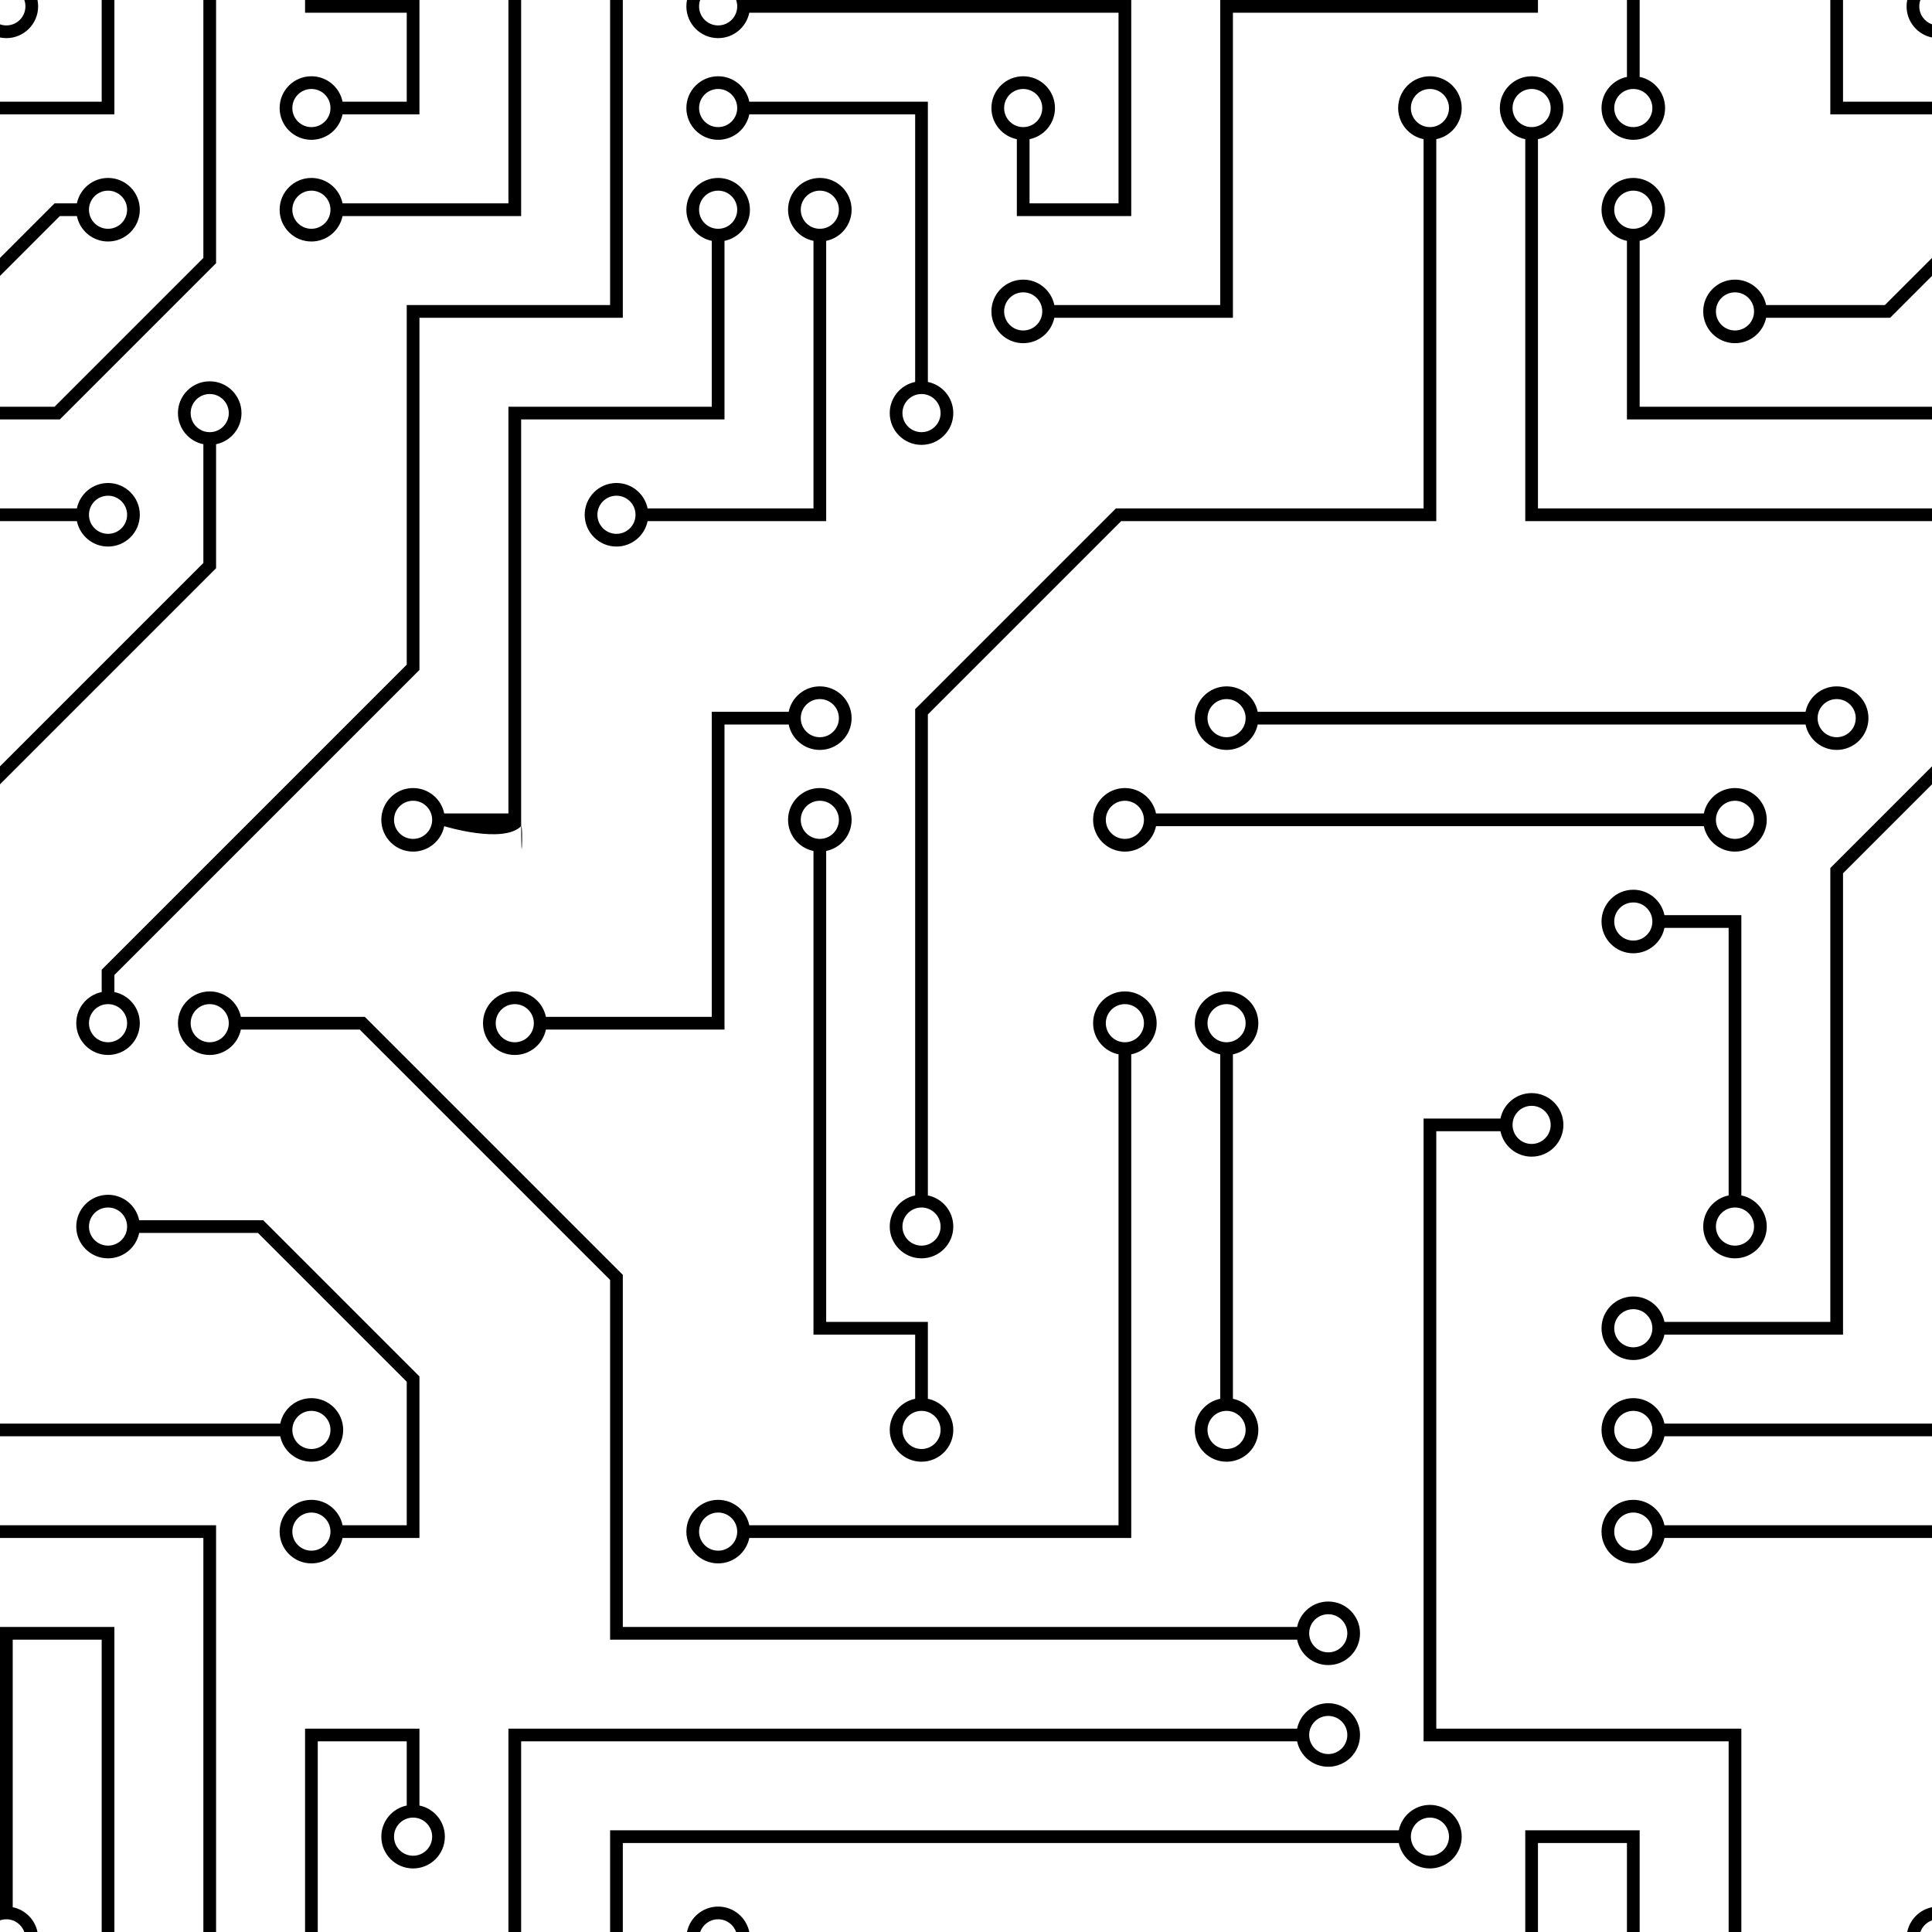
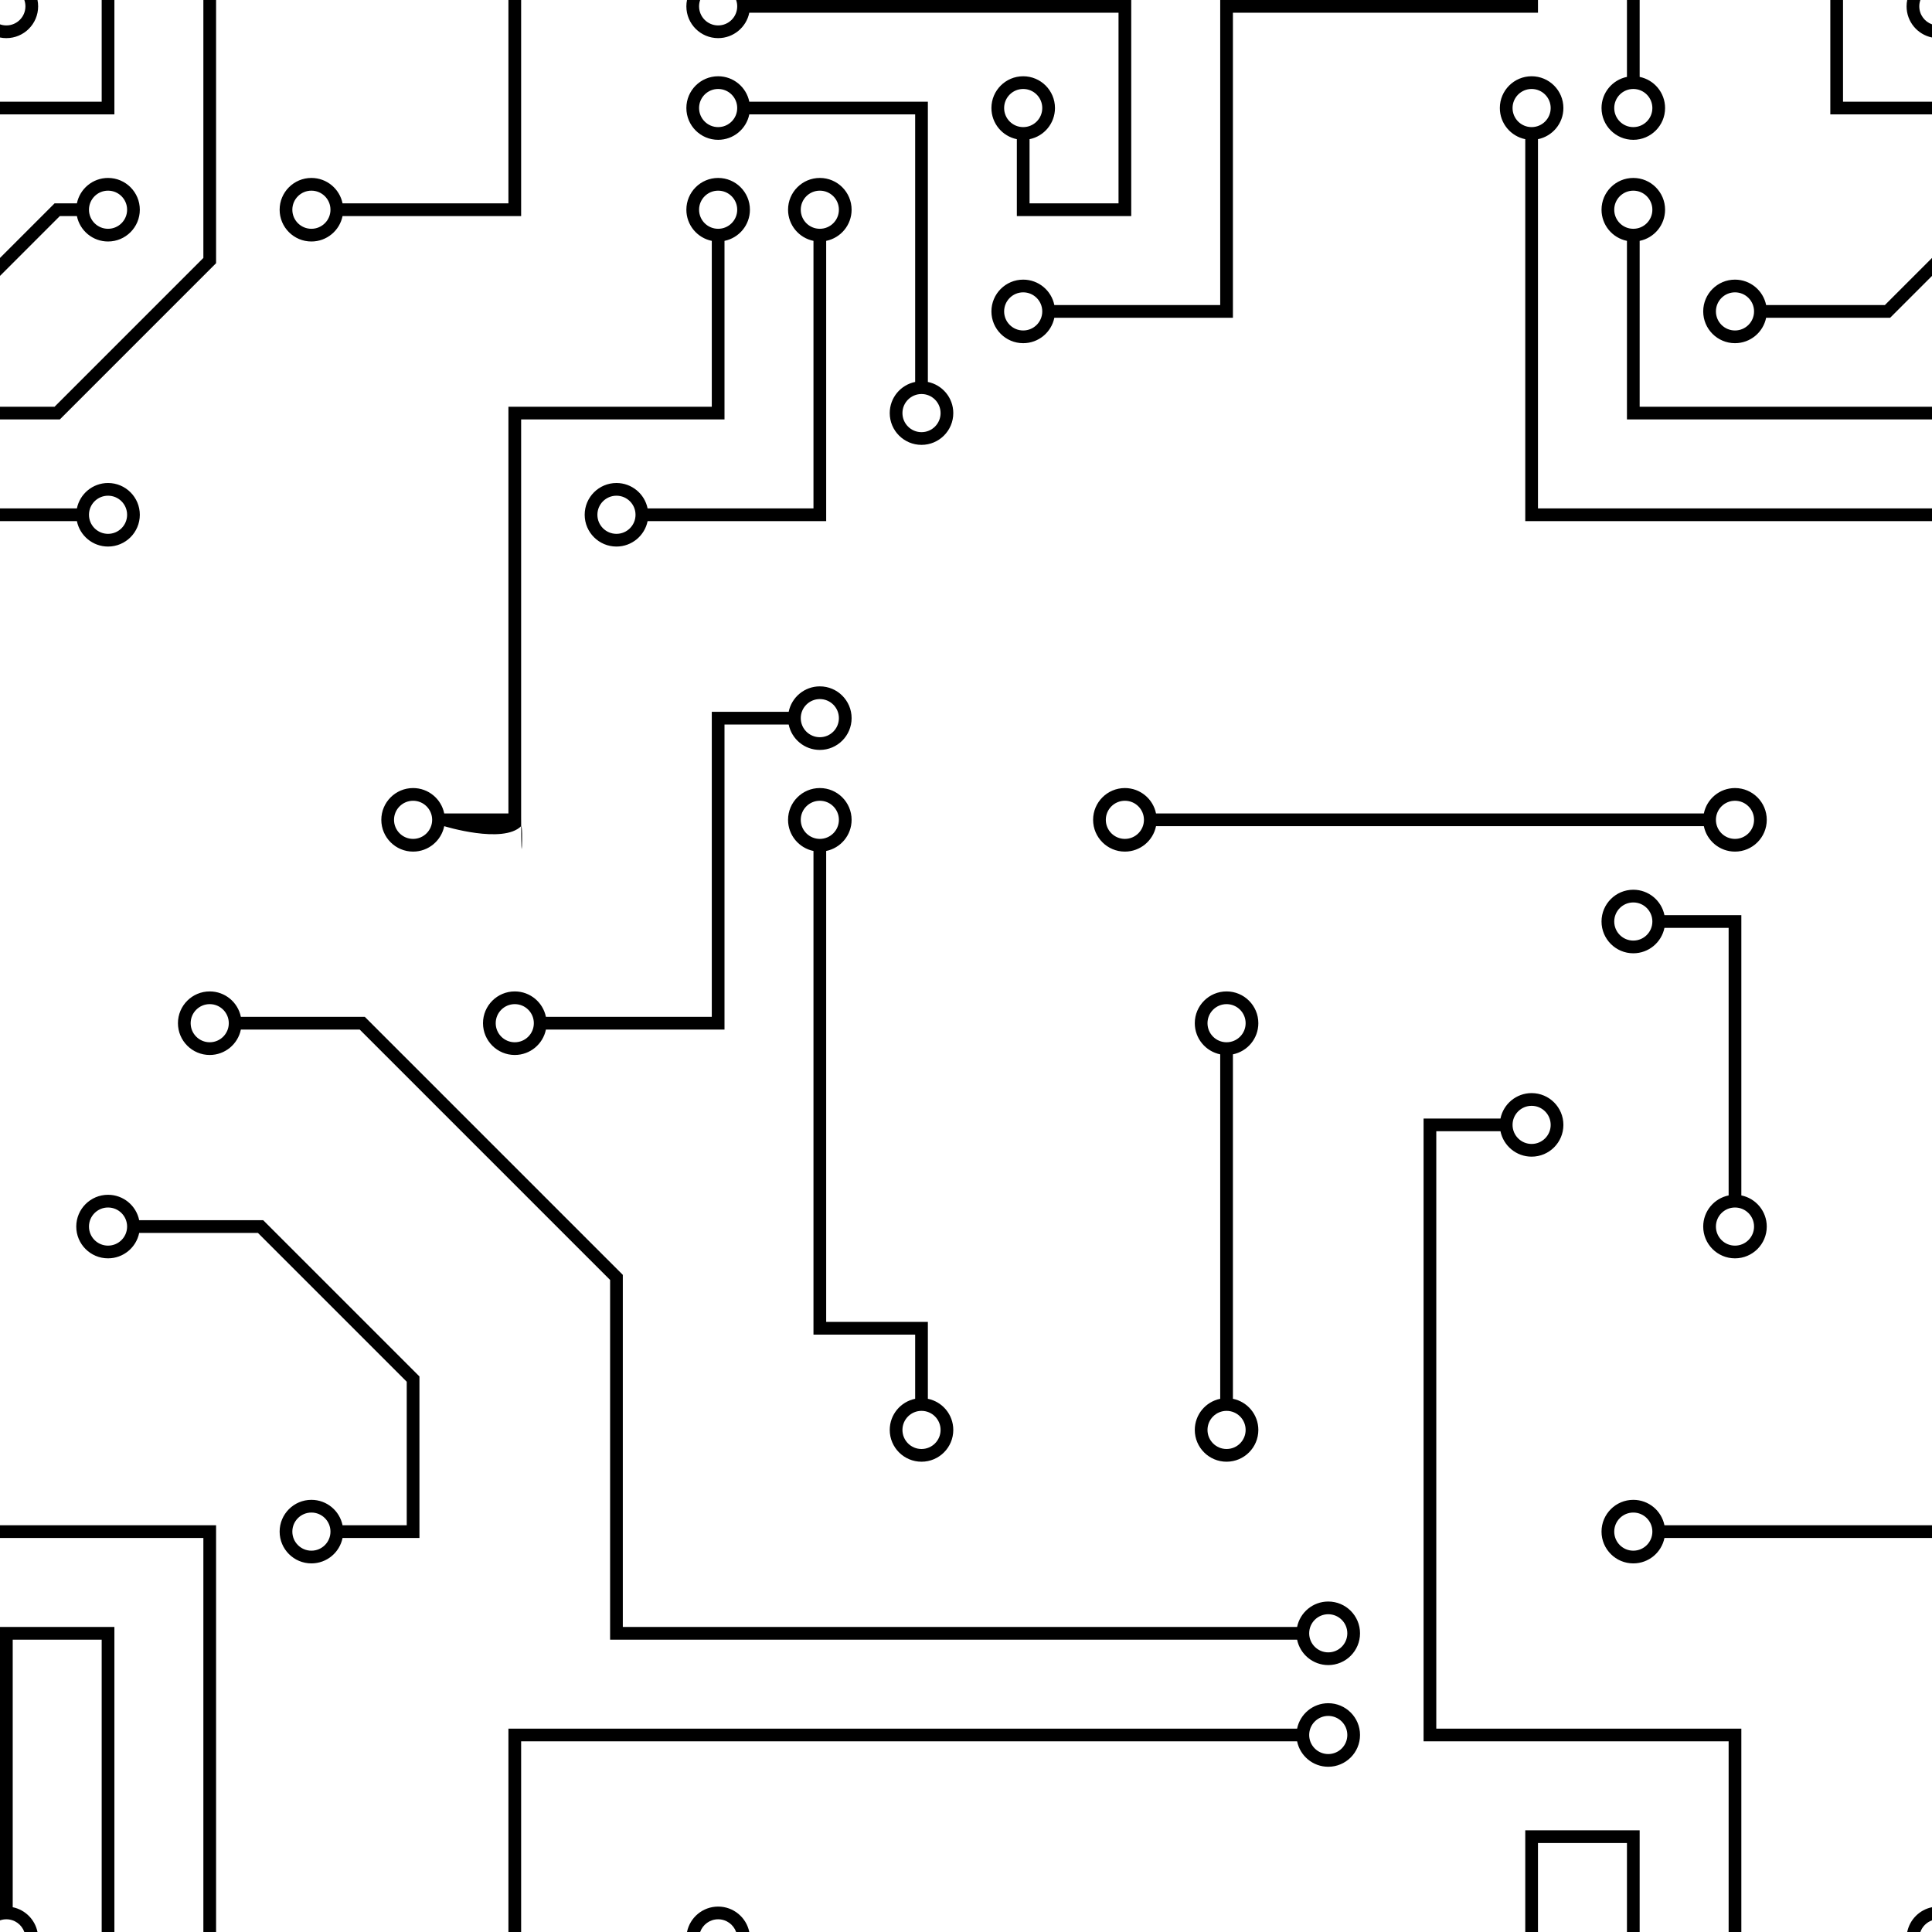
- <svg xmlns="http://www.w3.org/2000/svg" width="304" height="304" viewBox="0 0 304 304">
-   <path d="M44.1 224c.463-2.282 2.481-4 4.9-4 2.761 0 5 2.239 5 5s-2.239 5-5 5c-2.419 0-4.437-1.718-4.9-4H0v-2zm160 48c.463-2.282 2.481-4 4.9-4 2.761 0 5 2.239 5 5s-2.239 5-5 5c-2.419 0-4.437-1.718-4.9-4H82v-2zm57.8-46c-.463 2.282-2.481 4-4.9 4-2.761 0-5-2.239-5-5s2.239-5 5-5c2.419 0 4.437 1.718 4.9 4H304v2zm0 16c-.463 2.282-2.481 4-4.9 4-2.761 0-5-2.239-5-5s2.239-5 5-5c2.419 0 4.437 1.718 4.9 4H304v2zm6.2-114c.463-2.282 2.481-4 4.9-4 2.761 0 5 2.239 5 5s-2.239 5-5 5c-2.419 0-4.437-1.718-4.9-4h-86.2c-.463 2.282-2.481 4-4.9 4-2.761 0-5-2.239-5-5s2.239-5 5-5c2.419 0 4.437 1.718 4.9 4zM12.1 80c.463-2.282 2.481-4 4.9-4 2.761 0 5 2.239 5 5s-2.239 5-5 5c-2.419 0-4.437-1.718-4.9-4H0v-2zm185.8 34c-.463 2.282-2.481 4-4.9 4-2.761 0-5-2.239-5-5s2.239-5 5-5c2.419 0 4.437 1.718 4.9 4h86.2c.463-2.282 2.481-4 4.9-4 2.761 0 5 2.239 5 5s-2.239 5-5 5c-2.419 0-4.437-1.718-4.9-4zM258 12.1c2.282.463 4 2.481 4 4.9 0 2.761-2.239 5-5 5s-5-2.239-5-5c0-2.419 1.718-4.437 4-4.9V0h2zM194 220.1c2.282.463 4 2.481 4 4.9 0 2.761-2.239 5-5 5s-5-2.239-5-5c0-2.419 1.718-4.437 4-4.9v-54.2c-2.282-.463-4-2.481-4-4.9 0-2.761 2.239-5 5-5s5 2.239 5 5c0 2.419-1.718 4.437-4 4.9zm48-198.2c2.282-.463 4-2.481 4-4.9 0-2.761-2.239-5-5-5s-5 2.239-5 5c0 2.419 1.718 4.437 4 4.9V82h64v-2h-62zm16 16c2.282-.463 4-2.481 4-4.9 0-2.761-2.239-5-5-5s-5 2.239-5 5c0 2.419 1.718 4.437 4 4.9V66h48v-2h-46zM130 133.9c2.282-.463 4-2.481 4-4.9 0-2.761-2.239-5-5-5s-5 2.239-5 5c0 2.419 1.718 4.437 4 4.9V210h16v10.1c-2.282.463-4 2.481-4 4.9 0 2.761 2.239 5 5 5s5-2.239 5-5c0-2.419-1.718-4.437-4-4.9V208h-16zM124.1 112c.463-2.282 2.481-4 4.9-4 2.761 0 5 2.239 5 5s-2.239 5-5 5c-2.419 0-4.437-1.718-4.9-4H114v48H85.9c-.463 2.282-2.481 4-4.9 4-2.761 0-5-2.239-5-5s2.239-5 5-5c2.419 0 4.437 1.718 4.9 4H112v-48zm-6.2 130c-.463 2.282-2.481 4-4.9 4-2.761 0-5-2.239-5-5s2.239-5 5-5c2.419 0 4.437 1.718 4.9 4H176v-74.1c-2.282-.463-4-2.481-4-4.9 0-2.761 2.239-5 5-5s5 2.239 5 5c0 2.419-1.718 4.437-4 4.9V242h-1zM66 284.1c2.282.463 4 2.481 4 4.9 0 2.761-2.239 5-5 5s-5-2.239-5-5c0-2.419 1.718-4.437 4-4.9V274H50v30h-2v-32h18zM236.1 176c.463-2.282 2.481-4 4.9-4 2.761 0 5 2.239 5 5s-2.239 5-5 5c-2.419 0-4.437-1.718-4.9-4H226v94h48v32h-2v-30h-48v-98zm25.8-30c-.463 2.282-2.481 4-4.9 4-2.761 0-5-2.239-5-5s2.239-5 5-5c2.419 0 4.437 1.718 4.9 4H274v44.1c2.282.463 4 2.481 4 4.9 0 2.761-2.239 5-5 5s-5-2.239-5-5c0-2.419 1.718-4.437 4-4.9V146zM53.9 34c-.463 2.282-2.481 4-4.9 4-2.761 0-5-2.239-5-5s2.239-5 5-5c2.419 0 4.437 1.718 4.9 4H80V0h2v34h-1zM114 37.9c2.282-.463 4-2.481 4-4.9 0-2.761-2.239-5-5-5s-5 2.239-5 5c0 2.419 1.718 4.437 4 4.9V64H80v64H69.9c-.463-2.282-2.481-4-4.9-4-2.761 0-5 2.239-5 5s2.239 5 5 5c2.419 0 4.437-1.718 4.9-4 0 0 9.248 2.852 12.1 0 .354-.354 0 9.167 0-1.5V66h32zM101.9 82c-.463 2.282-2.481 4-4.9 4-2.761 0-5-2.239-5-5s2.239-5 5-5c2.419 0 4.437 1.718 4.9 4H128V37.9c-2.282-.463-4-2.481-4-4.9 0-2.761 2.239-5 5-5s5 2.239 5 5c0 2.419-1.718 4.437-4 4.9V82h-1.5zm16-64c-.463 2.282-2.481 4-4.9 4-2.761 0-5-2.239-5-5s2.239-5 5-5c2.419 0 4.437 1.718 4.9 4H146v44.1c2.282.463 4 2.481 4 4.9 0 2.761-2.239 5-5 5s-5-2.239-5-5c0-2.419 1.718-4.437 4-4.9V18zm102.2 270c.463-2.282 2.481-4 4.9-4 2.761 0 5 2.239 5 5s-2.239 5-5 5c-2.419 0-4.437-1.718-4.9-4H98v14h-2v-16h1zM53.9 18c-.463 2.282-2.481 4-4.9 4-2.761 0-5-2.239-5-5s2.239-5 5-5c2.419 0 4.437 1.718 4.9 4H64V2H48V0h18v18h-1zM165.9 50c-.463 2.282-2.481 4-4.9 4-2.761 0-5-2.239-5-5s2.239-5 5-5c2.419 0 4.437 1.718 4.9 4H192V0h50v2h-48v48h-1zm-48-48c-.463 2.282-2.481 4-4.9 4-2.761 0-5-2.239-5-5 0-.342.034-.677.1-1h2.071C110.06.313 110 .649 110 1c0 1.657 1.343 3 3 3s3-1.343 3-3c0-.351-.06-.687-.171-1H178v34h-18V21.9c-2.282-.463-4-2.481-4-4.9 0-2.761 2.239-5 5-5s5 2.239 5 5c0 2.419-1.718 4.437-4 4.9V32h14V2zM146 188.1c2.282.463 4 2.481 4 4.9 0 2.761-2.239 5-5 5s-5-2.239-5-5c0-2.419 1.718-4.437 4-4.9v-76.514L175.586 80H224V21.9c-2.282-.463-4-2.481-4-4.9 0-2.761 2.239-5 5-5s5 2.239 5 5c0 2.419-1.718 4.437-4 4.9V82h-49.586L146 112.414zm-128-32c2.282.463 4 2.481 4 4.9 0 2.761-2.239 5-5 5s-5-2.239-5-5c0-2.419 1.718-4.437 4-4.9v-3.514l48-48V48h32V0h2v50H66v55.414l-48 48zm16-86.2c2.282-.463 4-2.481 4-4.9 0-2.761-2.239-5-5-5s-5 2.239-5 5c0 2.419 1.718 4.437 4 4.9v18.686L0 120.586v2.828l34-34v-1.621zM12.1 32c.463-2.282 2.481-4 4.9-4 2.761 0 5 2.239 5 5s-2.239 5-5 5c-2.419 0-4.437-1.718-4.9-4H9.414L0 43.414v-2.828L8.586 32h1.621zM277.9 50c-.463 2.282-2.481 4-4.9 4-2.761 0-5-2.239-5-5s2.239-5 5-5c2.419 0 4.437 1.718 4.9 4h18.686L304 40.586v2.828L297.414 50h-1.621zm-16 160c-.463 2.282-2.481 4-4.9 4-2.761 0-5-2.239-5-5s2.239-5 5-5c2.419 0 4.437 1.718 4.9 4H288v-71.414l16-16v2.828l-14 14V210h-1zM53.9 242c-.463 2.282-2.481 4-4.9 4-2.761 0-5-2.239-5-5s2.239-5 5-5c2.419 0 4.437 1.718 4.9 4H64v-22.586L40.586 194H21.9c-.463 2.282-2.481 4-4.9 4-2.761 0-5-2.239-5-5s2.239-5 5-5c2.419 0 4.437 1.718 4.9 4h19.514L66 216.586V242h-1zm150.2 14c.463-2.282 2.481-4 4.9-4 2.761 0 5 2.239 5 5s-2.239 5-5 5c-2.419 0-4.437-1.718-4.9-4H96v-56.598L56.598 162H37.9c-.463 2.282-2.481 4-4.9 4-2.761 0-5-2.239-5-5s2.239-5 5-5c2.419 0 4.437 1.718 4.9 4H57.402L98 200.598V256zM97 84c1.657 0 3-1.343 3-3s-1.343-3-3-3-3 1.343-3 3 1.343 3 3 3zm32 32c1.657 0 3-1.343 3-3s-1.343-3-3-3-3 1.343-3 3 1.343 3 3 3zm0 16c1.657 0 3-1.343 3-3s-1.343-3-3-3-3 1.343-3 3 1.343 3 3 3zm-48 32c1.657 0 3-1.343 3-3s-1.343-3-3-3-3 1.343-3 3 1.343 3 3 3zm32 80c1.657 0 3-1.343 3-3s-1.343-3-3-3-3 1.343-3 3 1.343 3 3 3zm32-16c1.657 0 3-1.343 3-3s-1.343-3-3-3-3 1.343-3 3 1.343 3 3 3zm0-32c1.657 0 3-1.343 3-3s-1.343-3-3-3-3 1.343-3 3 1.343 3 3 3zm48 32c1.657 0 3-1.343 3-3s-1.343-3-3-3-3 1.343-3 3 1.343 3 3 3zm-16-64c1.657 0 3-1.343 3-3s-1.343-3-3-3-3 1.343-3 3 1.343 3 3 3zm16 0c1.657 0 3-1.343 3-3s-1.343-3-3-3-3 1.343-3 3 1.343 3 3 3zm16 96c1.657 0 3-1.343 3-3s-1.343-3-3-3-3 1.343-3 3 1.343 3 3 3zm0 16c1.657 0 3-1.343 3-3s-1.343-3-3-3-3 1.343-3 3 1.343 3 3 3zm16 16c1.657 0 3-1.343 3-3s-1.343-3-3-3-3 1.343-3 3 1.343 3 3 3zm16-112c1.657 0 3-1.343 3-3s-1.343-3-3-3-3 1.343-3 3 1.343 3 3 3zm16-32c1.657 0 3-1.343 3-3s-1.343-3-3-3-3 1.343-3 3 1.343 3 3 3zm16-16c1.657 0 3-1.343 3-3s-1.343-3-3-3-3 1.343-3 3 1.343 3 3 3zm-96 0c1.657 0 3-1.343 3-3s-1.343-3-3-3-3 1.343-3 3 1.343 3 3 3zm16-16c1.657 0 3-1.343 3-3s-1.343-3-3-3-3 1.343-3 3 1.343 3 3 3zm96 0c1.657 0 3-1.343 3-3s-1.343-3-3-3-3 1.343-3 3 1.343 3 3 3zm-16-64c1.657 0 3-1.343 3-3s-1.343-3-3-3-3 1.343-3 3 1.343 3 3 3zm-16-16c1.657 0 3-1.343 3-3s-1.343-3-3-3-3 1.343-3 3 1.343 3 3 3zm0-16c1.657 0 3-1.343 3-3s-1.343-3-3-3-3 1.343-3 3 1.343 3 3 3zm-16 0c1.657 0 3-1.343 3-3s-1.343-3-3-3-3 1.343-3 3 1.343 3 3 3zm-16 0c1.657 0 3-1.343 3-3s-1.343-3-3-3-3 1.343-3 3 1.343 3 3 3zM49 36c1.657 0 3-1.343 3-3s-1.343-3-3-3-3 1.343-3 3 1.343 3 3 3zm-32 0c1.657 0 3-1.343 3-3s-1.343-3-3-3-3 1.343-3 3 1.343 3 3 3zm16 32c1.657 0 3-1.343 3-3s-1.343-3-3-3-3 1.343-3 3 1.343 3 3 3zm16-48c1.657 0 3-1.343 3-3s-1.343-3-3-3-3 1.343-3 3 1.343 3 3 3zm16 272c1.657 0 3-1.343 3-3s-1.343-3-3-3-3 1.343-3 3 1.343 3 3 3zm-16-64c1.657 0 3-1.343 3-3s-1.343-3-3-3-3 1.343-3 3 1.343 3 3 3zm0 16c1.657 0 3-1.343 3-3s-1.343-3-3-3-3 1.343-3 3 1.343 3 3 3zm64-208c1.657 0 3-1.343 3-3s-1.343-3-3-3-3 1.343-3 3 1.343 3 3 3zm16 0c1.657 0 3-1.343 3-3s-1.343-3-3-3-3 1.343-3 3 1.343 3 3 3zm-16-16c1.657 0 3-1.343 3-3s-1.343-3-3-3-3 1.343-3 3 1.343 3 3 3zm32 48c1.657 0 3-1.343 3-3s-1.343-3-3-3-3 1.343-3 3 1.343 3 3 3zm16-16c1.657 0 3-1.343 3-3s-1.343-3-3-3-3 1.343-3 3 1.343 3 3 3zm0-32c1.657 0 3-1.343 3-3s-1.343-3-3-3-3 1.343-3 3 1.343 3 3 3zm112 176c1.657 0 3-1.343 3-3s-1.343-3-3-3-3 1.343-3 3 1.343 3 3 3zm-16 16c1.657 0 3-1.343 3-3s-1.343-3-3-3-3 1.343-3 3 1.343 3 3 3zm0 16c1.657 0 3-1.343 3-3s-1.343-3-3-3-3 1.343-3 3 1.343 3 3 3zm0 16c1.657 0 3-1.343 3-3s-1.343-3-3-3-3 1.343-3 3 1.343 3 3 3zM17 196c1.657 0 3-1.343 3-3s-1.343-3-3-3-3 1.343-3 3 1.343 3 3 3zm0-32c1.657 0 3-1.343 3-3s-1.343-3-3-3-3 1.343-3 3 1.343 3 3 3zm16 0c1.657 0 3-1.343 3-3s-1.343-3-3-3-3 1.343-3 3 1.343 3 3 3zM17 84c1.657 0 3-1.343 3-3s-1.343-3-3-3-3 1.343-3 3 1.343 3 3 3zm48 48c1.657 0 3-1.343 3-3s-1.343-3-3-3-3 1.343-3 3 1.343 3 3 3zM34 39.793V0h-2v40.586L8.586 64H0v2h9.414L34 41.414zM2 300.1V258h14v46h2v-48H0v46.171C.313 302.06.649 302 1 302c1.306 0 2.417.835 2.829 2h2.071C5.502 302.041 3.959 300.498 2 300.1zM34 241v63h-2v-62H0v-2h34zM17 18h1V0h-2v16H0v2zm273-2V0h-2v18h16v-2zm-32 273v15h-2v-14h-14v14h-2v-16h18zM80 272h2v32h-2zm37.9 32c-.463-2.282-2.481-4-4.9-4s-4.437 1.718-4.9 4h2.071c.412-1.165 1.523-2 2.829-2s2.417.835 2.829 2zM5.9 0C5.966.323 6 .658 6 1c0 2.761-2.239 5-5 5-.342 0-.677-.034-1-.1V3.829C.313 3.94.649 4 1 4c1.657 0 3-1.343 3-3 0-.351-.06-.687-.171-1zM300.1 0C300.034.323 300 .658 300 1c0 2.419 1.718 4.437 4 4.9V3.829C302.835 3.417 302 2.306 302 1c0-.351.06-.687.171-1zM304 300.1c-1.959.398-3.502 1.941-3.9 3.9h2.071c.301-.852.977-1.528 1.829-1.829z" fill-rule="evenodd" fill="#000" fill-opacity="1" />
+ <svg xmlns="http://www.w3.org/2000/svg" width="304" height="304" viewBox="0 0 304 304" id="svg4136" version="1.1">
+   <defs id="defs4142" />
+   <path d="m 204.1,272 c 0.463,-2.282 2.481,-4 4.9,-4 2.761,0 5,2.239 5,5 0,2.761 -2.239,5 -5,5 -2.419,0 -4.437,-1.718 -4.9,-4 L 82,274 l 0,-2 z m 57.8,-30 c -0.463,2.282 -2.481,4 -4.9,4 -2.761,0 -5,-2.239 -5,-5 0,-2.761 2.239,-5 5,-5 2.419,0 4.437,1.718 4.9,4 L 304,240 l 0,2 z m 6.2,-114 c 0.463,-2.282 2.481,-4 4.9,-4 2.761,0 5,2.239 5,5 0,2.761 -2.239,5 -5,5 -2.419,0 -4.437,-1.718 -4.9,-4 l -86.2,0 c -0.463,2.282 -2.481,4 -4.9,4 -2.761,0 -5,-2.239 -5,-5 0,-2.761 2.239,-5 5,-5 2.419,0 4.437,1.718 4.9,4 z M 12.1,80 C 12.563,77.718 14.581,76 17,76 c 2.761,0 5,2.239 5,5 0,2.761 -2.239,5 -5,5 -2.419,0 -4.437,-1.718 -4.9,-4 L 0,82 0,80 Z M 258,12.1 c 2.282,0.463 4,2.481 4,4.9 0,2.761 -2.239,5 -5,5 -2.761,0 -5,-2.239 -5,-5 0,-2.419 1.718,-4.437 4,-4.9 L 256,0 258,0 Z M 194,220.1 c 2.282,0.463 4,2.481 4,4.9 0,2.761 -2.239,5 -5,5 -2.761,0 -5,-2.239 -5,-5 0,-2.419 1.718,-4.437 4,-4.9 l 0,-54.2 c -2.282,-0.463 -4,-2.481 -4,-4.9 0,-2.761 2.239,-5 5,-5 2.761,0 5,2.239 5,5 0,2.419 -1.718,4.437 -4,4.9 z M 242,21.9 c 2.282,-0.463 4,-2.481 4,-4.9 0,-2.761 -2.239,-5 -5,-5 -2.761,0 -5,2.239 -5,5 0,2.419 1.718,4.437 4,4.9 L 240,82 l 64,0 0,-2 -62,0 z m 16,16 c 2.282,-0.463 4,-2.481 4,-4.9 0,-2.761 -2.239,-5 -5,-5 -2.761,0 -5,2.239 -5,5 0,2.419 1.718,4.437 4,4.9 L 256,66 l 48,0 0,-2 -46,0 z M 130,133.9 c 2.282,-0.463 4,-2.481 4,-4.9 0,-2.761 -2.239,-5 -5,-5 -2.761,0 -5,2.239 -5,5 0,2.419 1.718,4.437 4,4.9 L 128,210 l 16,0 0,10.1 c -2.282,0.463 -4,2.481 -4,4.9 0,2.761 2.239,5 5,5 2.761,0 5,-2.239 5,-5 0,-2.419 -1.718,-4.437 -4,-4.9 L 146,208 130,208 Z M 124.1,112 c 0.463,-2.282 2.481,-4 4.9,-4 2.761,0 5,2.239 5,5 0,2.761 -2.239,5 -5,5 -2.419,0 -4.437,-1.718 -4.9,-4 L 114,114 l 0,48 -28.1,0 c -0.463,2.282 -2.481,4 -4.9,4 -2.761,0 -5,-2.239 -5,-5 0,-2.761 2.239,-5 5,-5 2.419,0 4.437,1.718 4.9,4 L 112,160 l 0,-48 z m 112,64 c 0.463,-2.282 2.481,-4 4.9,-4 2.761,0 5,2.239 5,5 0,2.761 -2.239,5 -5,5 -2.419,0 -4.437,-1.718 -4.9,-4 L 226,178 l 0,94 48,0 0,32 -2,0 0,-30 -48,0 0,-98 z m 25.8,-30 c -0.463,2.282 -2.481,4 -4.9,4 -2.761,0 -5,-2.239 -5,-5 0,-2.761 2.239,-5 5,-5 2.419,0 4.437,1.718 4.9,4 L 274,144 l 0,44.1 c 2.282,0.463 4,2.481 4,4.9 0,2.761 -2.239,5 -5,5 -2.761,0 -5,-2.239 -5,-5 0,-2.419 1.718,-4.437 4,-4.9 L 272,146 Z M 53.9,34 C 53.437,36.282 51.419,38 49,38 c -2.761,0 -5,-2.239 -5,-5 0,-2.761 2.239,-5 5,-5 2.419,0 4.437,1.718 4.9,4 L 80,32 80,0 l 2,0 0,34 -1,0 z M 114,37.9 c 2.282,-0.463 4,-2.481 4,-4.9 0,-2.761 -2.239,-5 -5,-5 -2.761,0 -5,2.239 -5,5 0,2.419 1.718,4.437 4,4.9 L 112,64 l -32,0 0,64 -10.1,0 C 69.437,125.718 67.419,124 65,124 c -2.761,0 -5,2.239 -5,5 0,2.761 2.239,5 5,5 2.419,0 4.437,-1.718 4.9,-4 0,0 9.248,2.852 12.1,0 0.354,-0.354 0,9.167 0,-1.5 L 82,66 114,66 Z M 101.9,82 c -0.463,2.282 -2.481,4 -4.9,4 -2.761,0 -5,-2.239 -5,-5 0,-2.761 2.239,-5 5,-5 2.419,0 4.437,1.718 4.9,4 L 128,80 128,37.9 C 125.718,37.437 124,35.419 124,33 c 0,-2.761 2.239,-5 5,-5 2.761,0 5,2.239 5,5 0,2.419 -1.718,4.437 -4,4.9 L 130,82 l -1.5,0 z m 16,-64 c -0.463,2.282 -2.481,4 -4.9,4 -2.761,0 -5,-2.239 -5,-5 0,-2.761 2.239,-5 5,-5 2.419,0 4.437,1.718 4.9,4 L 146,16 l 0,44.1 c 2.282,0.463 4,2.481 4,4.9 0,2.761 -2.239,5 -5,5 -2.761,0 -5,-2.239 -5,-5 0,-2.419 1.718,-4.437 4,-4.9 L 144,18 Z m 48,32 c -0.463,2.282 -2.481,4 -4.9,4 -2.761,0 -5,-2.239 -5,-5 0,-2.761 2.239,-5 5,-5 2.419,0 4.437,1.718 4.9,4 L 192,48 l 0,-48 50,0 0,2 -48,0 0,48 -1,0 z m -48,-48 C 117.437,4.282 115.419,6 113,6 c -2.761,0 -5,-2.239 -5,-5 0,-0.342 0.034,-0.677 0.1,-1 l 2.071,0 C 110.06,0.313 110,0.649 110,1 c 0,1.657 1.343,3 3,3 1.657,0 3,-1.343 3,-3 0,-0.351 -0.06,-0.687 -0.171,-1 L 178,0 l 0,34 -18,0 0,-12.1 C 157.718,21.437 156,19.419 156,17 c 0,-2.761 2.239,-5 5,-5 2.761,0 5,2.239 5,5 0,2.419 -1.718,4.437 -4,4.9 L 162,32 176,32 176,2 Z M 12.1,32 C 12.563,29.718 14.581,28 17,28 c 2.761,0 5,2.239 5,5 0,2.761 -2.239,5 -5,5 -2.419,0 -4.437,-1.718 -4.9,-4 L 9.414,34 0,43.414 0,40.586 8.586,32 l 1.621,0 z M 277.9,50 c -0.463,2.282 -2.481,4 -4.9,4 -2.761,0 -5,-2.239 -5,-5 0,-2.761 2.239,-5 5,-5 2.419,0 4.437,1.718 4.9,4 L 296.586,48 304,40.586 304,43.414 297.414,50 295.793,50 Z M 53.9,242 c -0.463,2.282 -2.481,4 -4.9,4 -2.761,0 -5,-2.239 -5,-5 0,-2.761 2.239,-5 5,-5 2.419,0 4.437,1.718 4.9,4 L 64,240 64,217.414 40.586,194 21.9,194 c -0.463,2.282 -2.481,4 -4.9,4 -2.761,0 -5,-2.239 -5,-5 0,-2.761 2.239,-5 5,-5 2.419,0 4.437,1.718 4.9,4 L 41.414,192 66,216.586 66,242 l -1,0 z m 150.2,14 c 0.463,-2.282 2.481,-4 4.9,-4 2.761,0 5,2.239 5,5 0,2.761 -2.239,5 -5,5 -2.419,0 -4.437,-1.718 -4.9,-4 L 96,258 96,201.402 56.598,162 37.9,162 c -0.463,2.282 -2.481,4 -4.9,4 -2.761,0 -5,-2.239 -5,-5 0,-2.761 2.239,-5 5,-5 2.419,0 4.437,1.718 4.9,4 L 57.402,160 98,200.598 98,256 Z M 97,84 c 1.657,0 3,-1.343 3,-3 0,-1.657 -1.343,-3 -3,-3 -1.657,0 -3,1.343 -3,3 0,1.657 1.343,3 3,3 z m 32,32 c 1.657,0 3,-1.343 3,-3 0,-1.657 -1.343,-3 -3,-3 -1.657,0 -3,1.343 -3,3 0,1.657 1.343,3 3,3 z m 0,16 c 1.657,0 3,-1.343 3,-3 0,-1.657 -1.343,-3 -3,-3 -1.657,0 -3,1.343 -3,3 0,1.657 1.343,3 3,3 z m -48,32 c 1.657,0 3,-1.343 3,-3 0,-1.657 -1.343,-3 -3,-3 -1.657,0 -3,1.343 -3,3 0,1.657 1.343,3 3,3 z m 64,64 c 1.657,0 3,-1.343 3,-3 0,-1.657 -1.343,-3 -3,-3 -1.657,0 -3,1.343 -3,3 0,1.657 1.343,3 3,3 z m 48,0 c 1.657,0 3,-1.343 3,-3 0,-1.657 -1.343,-3 -3,-3 -1.657,0 -3,1.343 -3,3 0,1.657 1.343,3 3,3 z m 0,-64 c 1.657,0 3,-1.343 3,-3 0,-1.657 -1.343,-3 -3,-3 -1.657,0 -3,1.343 -3,3 0,1.657 1.343,3 3,3 z m 16,96 c 1.657,0 3,-1.343 3,-3 0,-1.657 -1.343,-3 -3,-3 -1.657,0 -3,1.343 -3,3 0,1.657 1.343,3 3,3 z m 0,16 c 1.657,0 3,-1.343 3,-3 0,-1.657 -1.343,-3 -3,-3 -1.657,0 -3,1.343 -3,3 0,1.657 1.343,3 3,3 z m 32,-96 c 1.657,0 3,-1.343 3,-3 0,-1.657 -1.343,-3 -3,-3 -1.657,0 -3,1.343 -3,3 0,1.657 1.343,3 3,3 z m 16,-32 c 1.657,0 3,-1.343 3,-3 0,-1.657 -1.343,-3 -3,-3 -1.657,0 -3,1.343 -3,3 0,1.657 1.343,3 3,3 z m 16,-16 c 1.657,0 3,-1.343 3,-3 0,-1.657 -1.343,-3 -3,-3 -1.657,0 -3,1.343 -3,3 0,1.657 1.343,3 3,3 z m -96,0 c 1.657,0 3,-1.343 3,-3 0,-1.657 -1.343,-3 -3,-3 -1.657,0 -3,1.343 -3,3 0,1.657 1.343,3 3,3 z m 96,-80 c 1.657,0 3,-1.343 3,-3 0,-1.657 -1.343,-3 -3,-3 -1.657,0 -3,1.343 -3,3 0,1.657 1.343,3 3,3 z M 257,36 c 1.657,0 3,-1.343 3,-3 0,-1.657 -1.343,-3 -3,-3 -1.657,0 -3,1.343 -3,3 0,1.657 1.343,3 3,3 z m 0,-16 c 1.657,0 3,-1.343 3,-3 0,-1.657 -1.343,-3 -3,-3 -1.657,0 -3,1.343 -3,3 0,1.657 1.343,3 3,3 z m -16,0 c 1.657,0 3,-1.343 3,-3 0,-1.657 -1.343,-3 -3,-3 -1.657,0 -3,1.343 -3,3 0,1.657 1.343,3 3,3 z M 49,36 c 1.657,0 3,-1.343 3,-3 0,-1.657 -1.343,-3 -3,-3 -1.657,0 -3,1.343 -3,3 0,1.657 1.343,3 3,3 z m -32,0 c 1.657,0 3,-1.343 3,-3 0,-1.657 -1.343,-3 -3,-3 -1.657,0 -3,1.343 -3,3 0,1.657 1.343,3 3,3 z m 32,208 c 1.657,0 3,-1.343 3,-3 0,-1.657 -1.343,-3 -3,-3 -1.657,0 -3,1.343 -3,3 0,1.657 1.343,3 3,3 z M 113,36 c 1.657,0 3,-1.343 3,-3 0,-1.657 -1.343,-3 -3,-3 -1.657,0 -3,1.343 -3,3 0,1.657 1.343,3 3,3 z m 16,0 c 1.657,0 3,-1.343 3,-3 0,-1.657 -1.343,-3 -3,-3 -1.657,0 -3,1.343 -3,3 0,1.657 1.343,3 3,3 z M 113,20 c 1.657,0 3,-1.343 3,-3 0,-1.657 -1.343,-3 -3,-3 -1.657,0 -3,1.343 -3,3 0,1.657 1.343,3 3,3 z m 32,48 c 1.657,0 3,-1.343 3,-3 0,-1.657 -1.343,-3 -3,-3 -1.657,0 -3,1.343 -3,3 0,1.657 1.343,3 3,3 z m 16,-16 c 1.657,0 3,-1.343 3,-3 0,-1.657 -1.343,-3 -3,-3 -1.657,0 -3,1.343 -3,3 0,1.657 1.343,3 3,3 z m 0,-32 c 1.657,0 3,-1.343 3,-3 0,-1.657 -1.343,-3 -3,-3 -1.657,0 -3,1.343 -3,3 0,1.657 1.343,3 3,3 z m 112,176 c 1.657,0 3,-1.343 3,-3 0,-1.657 -1.343,-3 -3,-3 -1.657,0 -3,1.343 -3,3 0,1.657 1.343,3 3,3 z m -16,48 c 1.657,0 3,-1.343 3,-3 0,-1.657 -1.343,-3 -3,-3 -1.657,0 -3,1.343 -3,3 0,1.657 1.343,3 3,3 z M 17,196 c 1.657,0 3,-1.343 3,-3 0,-1.657 -1.343,-3 -3,-3 -1.657,0 -3,1.343 -3,3 0,1.657 1.343,3 3,3 z m 16,-32 c 1.657,0 3,-1.343 3,-3 0,-1.657 -1.343,-3 -3,-3 -1.657,0 -3,1.343 -3,3 0,1.657 1.343,3 3,3 z M 17,84 c 1.657,0 3,-1.343 3,-3 0,-1.657 -1.343,-3 -3,-3 -1.657,0 -3,1.343 -3,3 0,1.657 1.343,3 3,3 z m 48,48 c 1.657,0 3,-1.343 3,-3 0,-1.657 -1.343,-3 -3,-3 -1.657,0 -3,1.343 -3,3 0,1.657 1.343,3 3,3 z M 34,39.793 34,0 32,0 32,40.586 8.586,64 0,64 0,66 9.414,66 34,41.414 Z M 2,300.1 2,258 l 14,0 0,46 2,0 0,-48 -18,0 0,46.171 C 0.313,302.06 0.649,302 1,302 c 1.306,0 2.417,0.835 2.829,2 l 2.071,0 C 5.502,302.041 3.959,300.498 2,300.1 Z M 34,241 l 0,63 -2,0 0,-62 -32,0 0,-2 34,0 z M 17,18 l 1,0 0,-18 -2,0 0,16 -16,0 0,2 z m 273,-2 0,-16 -2,0 0,18 16,0 0,-2 z m -32,273 0,15 -2,0 0,-14 -14,0 0,14 -2,0 0,-16 18,0 z m -178,-17 2,0 0,32 -2,0 z m 37.9,32 c -0.463,-2.282 -2.481,-4 -4.9,-4 -2.419,0 -4.437,1.718 -4.9,4 l 2.071,0 c 0.412,-1.165 1.523,-2 2.829,-2 1.306,0 2.417,0.835 2.829,2 z M 5.9,0 C 5.966,0.323 6,0.658 6,1 6,3.761 3.761,6 1,6 0.658,6 0.323,5.966 0,5.9 L 0,3.829 C 0.313,3.94 0.649,4 1,4 2.657,4 4,2.657 4,1 4,0.649 3.94,0.313 3.829,0 Z M 300.1,0 C 300.034,0.323 300,0.658 300,1 c 0,2.419 1.718,4.437 4,4.9 l 0,-2.071 C 302.835,3.417 302,2.306 302,1 c 0,-0.351 0.06,-0.687 0.171,-1 z M 304,300.1 c -1.959,0.398 -3.502,1.941 -3.9,3.9 l 2.071,0 c 0.301,-0.852 0.977,-1.528 1.829,-1.829 z" id="path4138" style="fill:#000000;fill-opacity:1;fill-rule:evenodd" />
</svg>
